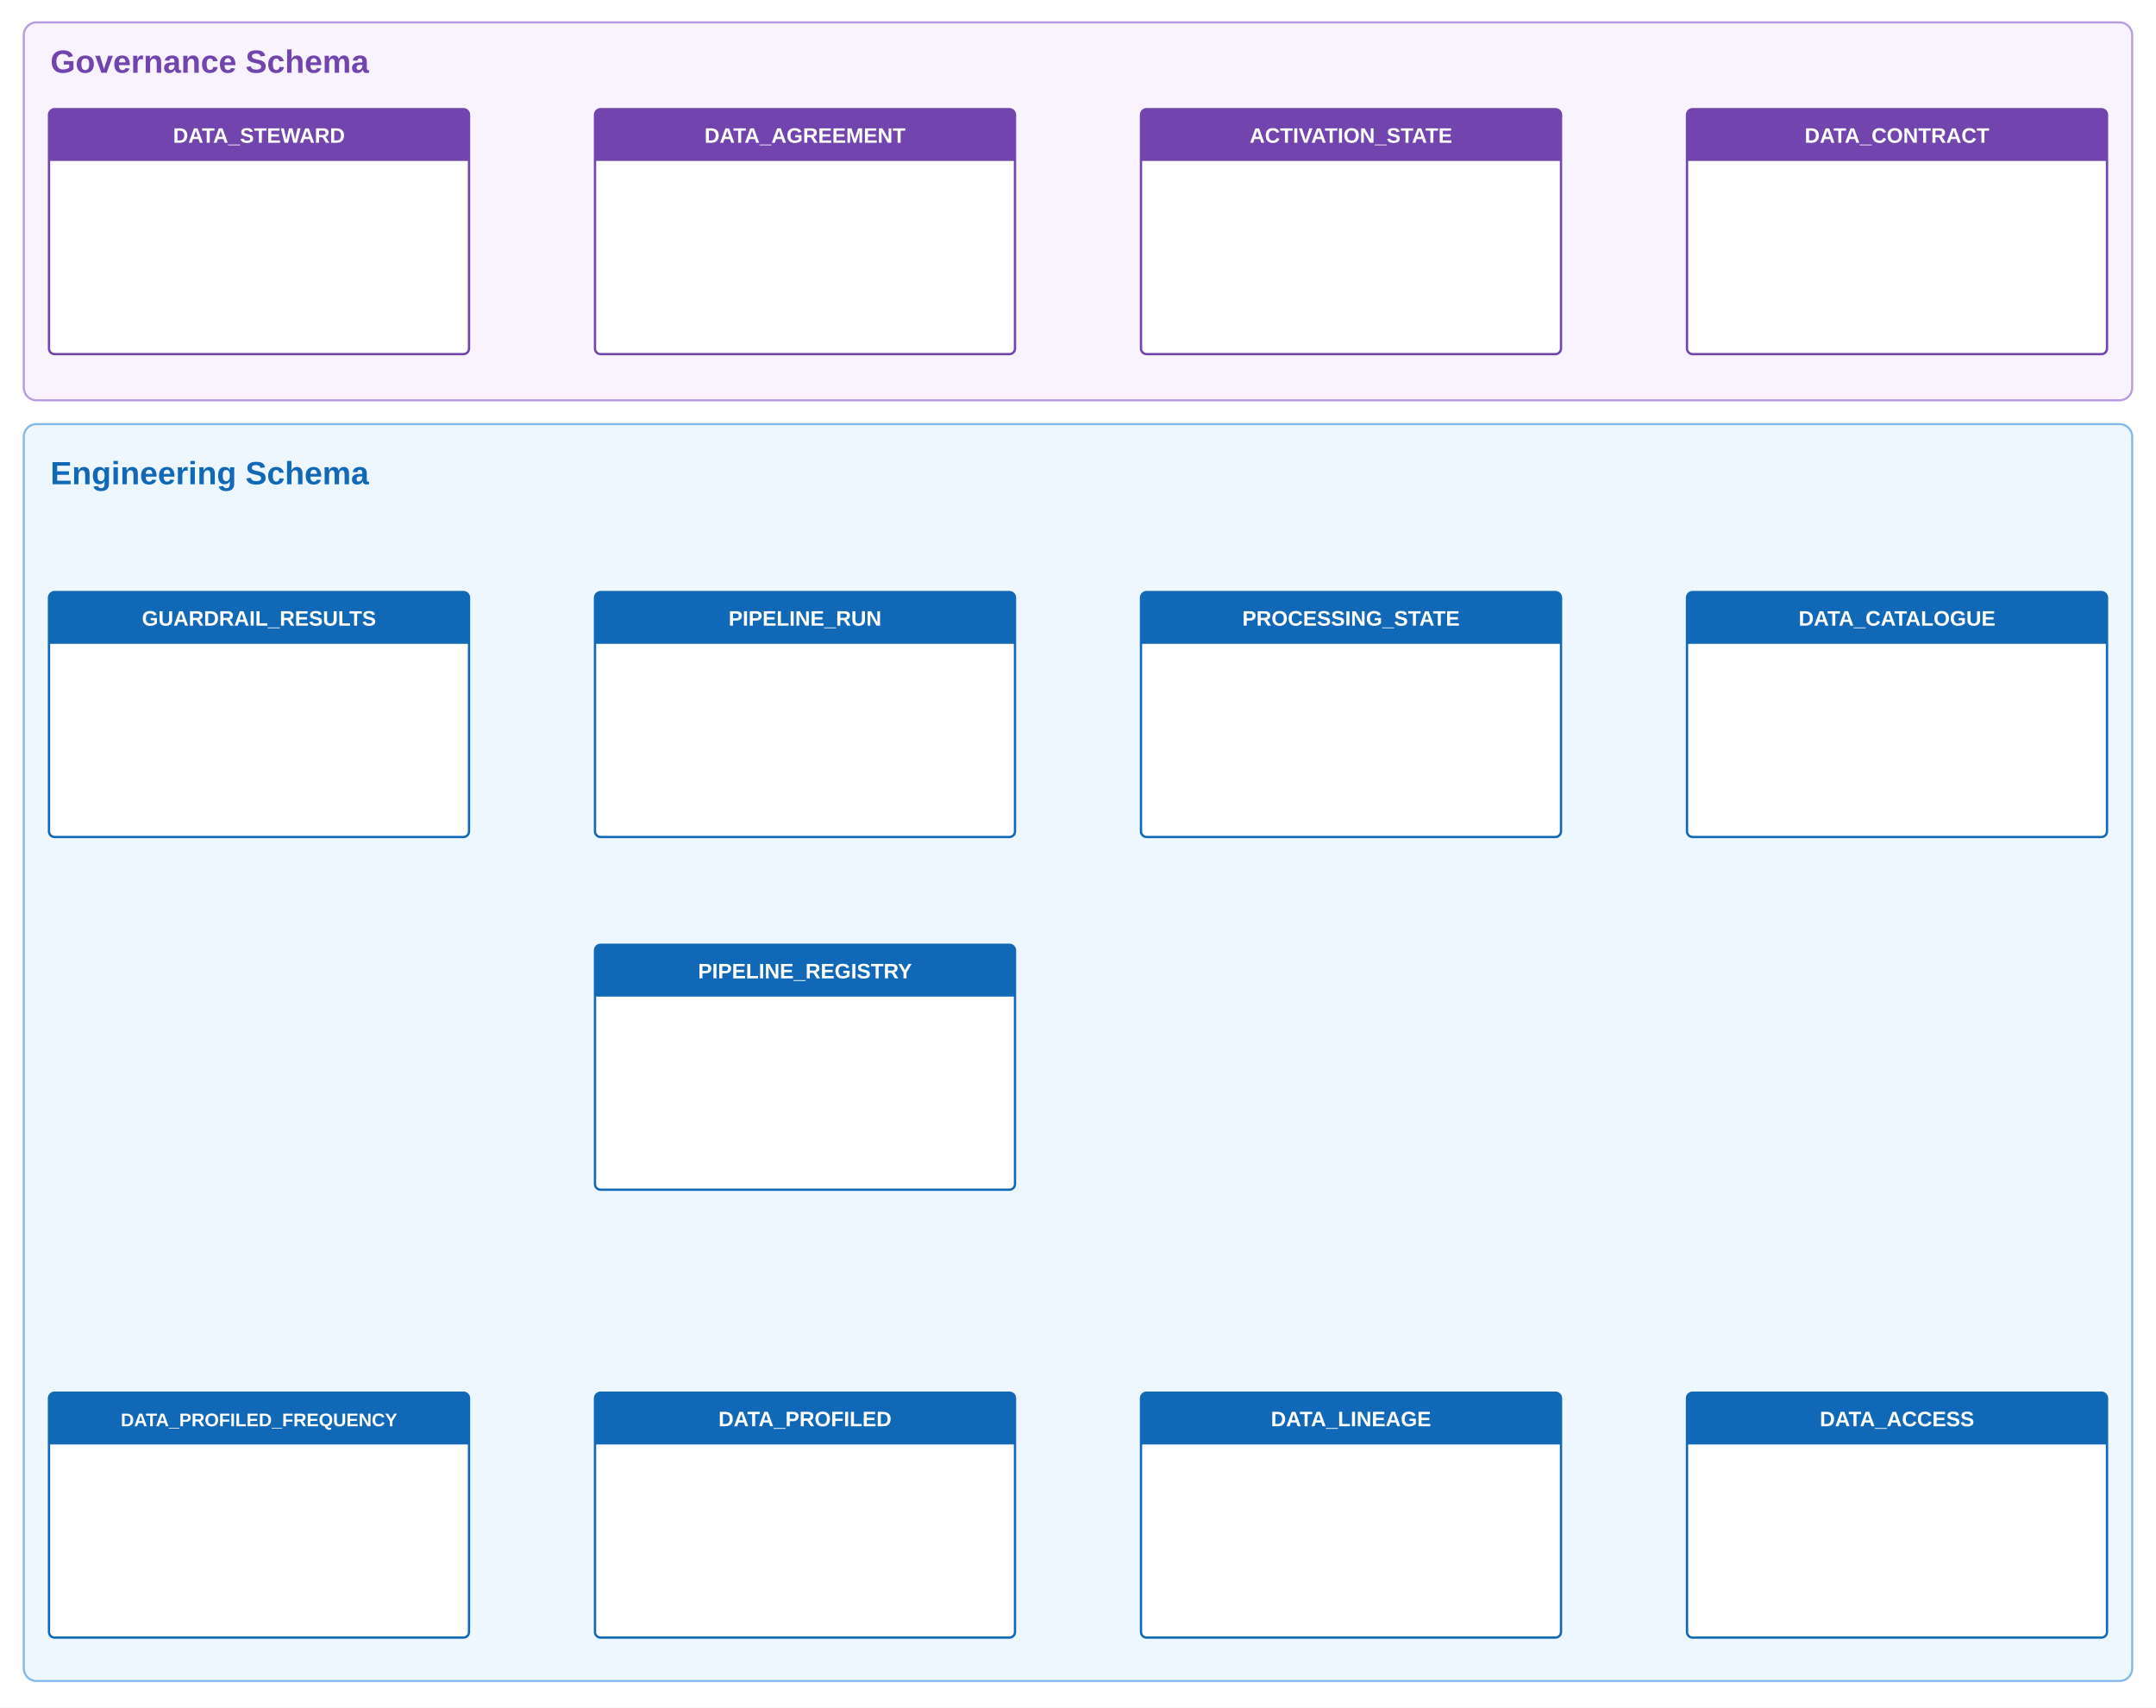
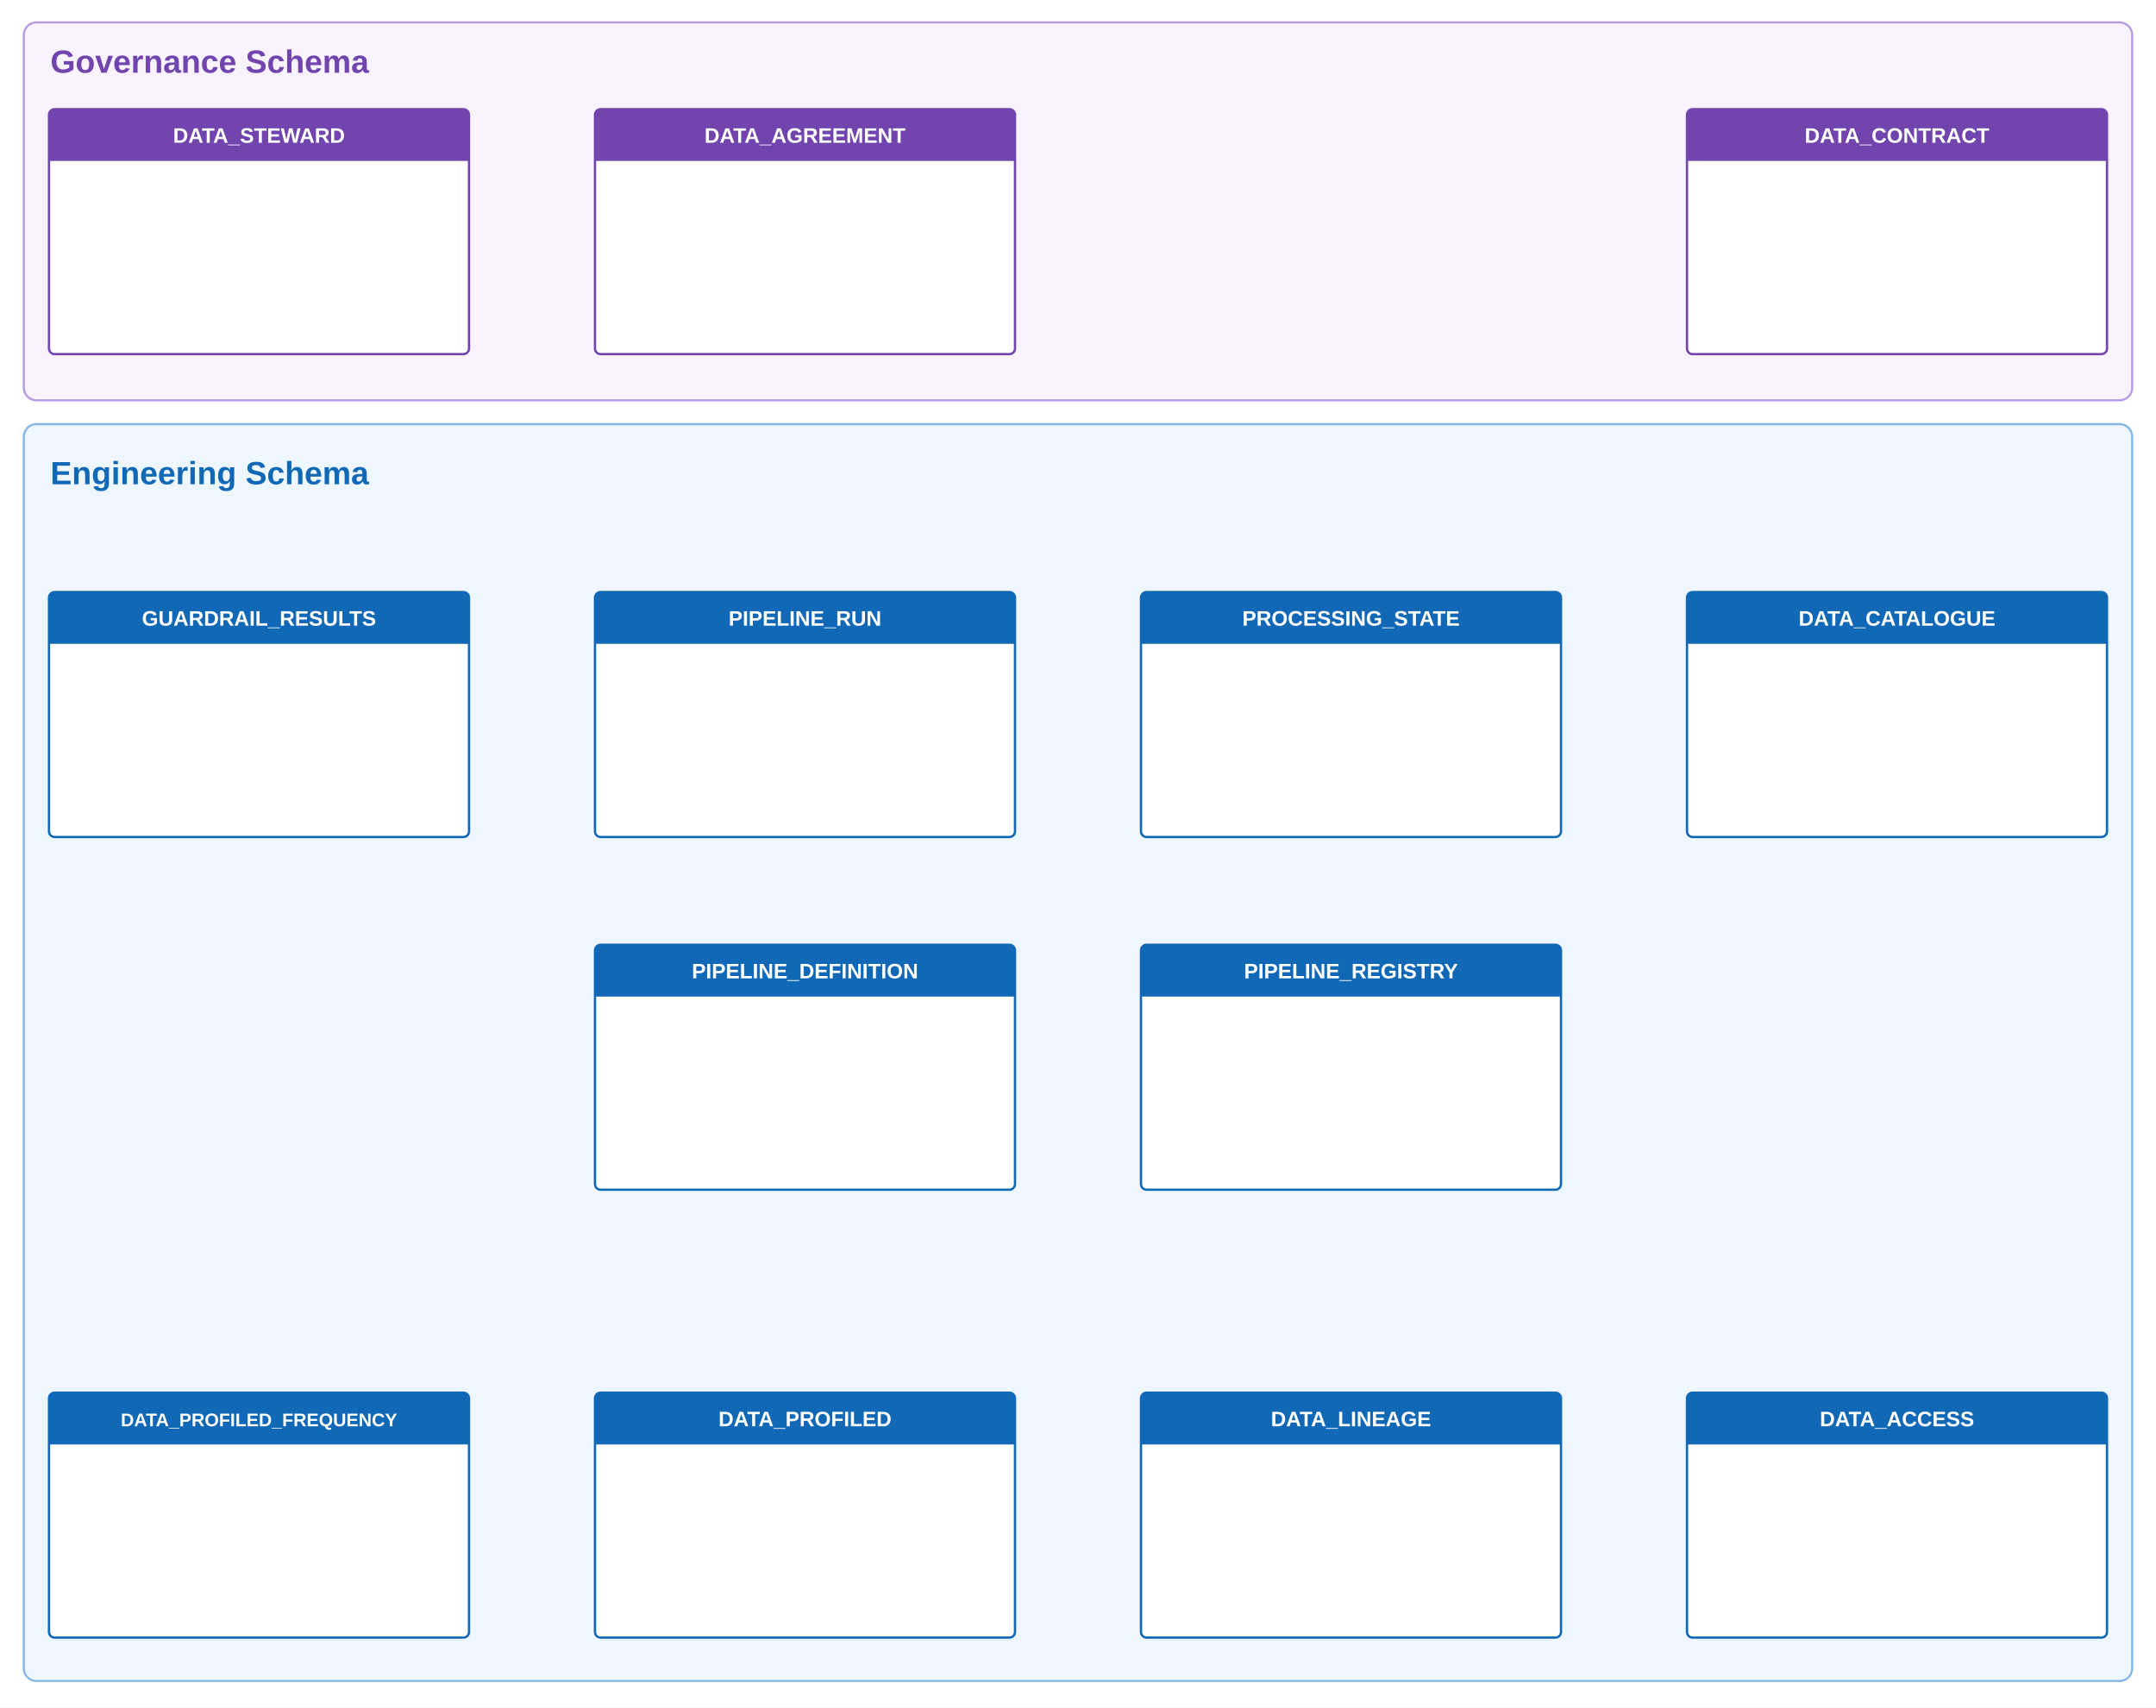
<svg xmlns="http://www.w3.org/2000/svg" xmlns:xlink="http://www.w3.org/1999/xlink" width="1540" height="1220" viewBox="0 0 1540 1220" role="img" aria-label="FabricOps metadata relationship diagram">
  <rect width="1540" height="1220" fill="#FFFFFF" />
  <rect x="17" y="16" width="1506" height="270" rx="9" fill="#F8F3FE" stroke="#B69CE2" stroke-width="1.5" />
  <rect x="17" y="303" width="1506" height="898" rx="9" fill="#EEF7FF" stroke="#83B8EA" stroke-width="1.5" />
  <text x="36" y="52" font-size="23" font-family="Arial, sans-serif" font-weight="700" fill="#7144AE">Governance Schema</text>
  <text x="36" y="346" font-size="23" font-family="Arial, sans-serif" font-weight="700" fill="#1168B6">Engineering Schema</text>
  <a xlink:href="https://voycepeh.github.io/FabricOps-Starter-Kit/reference/metadata/metadata_data_steward/" target="_blank">
    <rect x="35" y="78" width="300" height="175" rx="4" fill="white" stroke="#7144AE" stroke-width="1.65" />
    <path d="M39 78H331Q335 78 335 82V115H35V82Q35 78 39 78Z" fill="#7144AE" />
    <text x="185.0" y="102" text-anchor="middle" font-size="15" font-weight="700" font-family="Arial, sans-serif" fill="white">DATA_STEWARD</text>
  </a>
  <a xlink:href="https://voycepeh.github.io/FabricOps-Starter-Kit/reference/metadata/metadata_data_agreement/" target="_blank">
    <rect x="425" y="78" width="300" height="175" rx="4" fill="white" stroke="#7144AE" stroke-width="1.65" />
    <path d="M429 78H721Q725 78 725 82V115H425V82Q425 78 429 78Z" fill="#7144AE" />
    <text x="575.0" y="102" text-anchor="middle" font-size="15" font-weight="700" font-family="Arial, sans-serif" fill="white">DATA_AGREEMENT</text>
  </a>
-   <a xlink:href="https://voycepeh.github.io/FabricOps-Starter-Kit/reference/metadata/metadata_activation_state/" target="_blank">
-     <rect x="815" y="78" width="300" height="175" rx="4" fill="white" stroke="#7144AE" stroke-width="1.65" />
-     <path d="M819 78H1111Q1115 78 1115 82V115H815V82Q815 78 819 78Z" fill="#7144AE" />
-     <text x="965.0" y="102" text-anchor="middle" font-size="15" font-weight="700" font-family="Arial, sans-serif" fill="white">ACTIVATION_STATE</text>
+   <a xlink:href="https://voycepeh.github.io/FabricOps-Starter-Kit/reference/metadata/metadata_pipeline_registry/" target="_blank" transform="translate(0 597)">
+     <rect x="815" y="78" width="300" height="175" rx="4" fill="white" stroke="#1168B6" stroke-width="1.65" />
+     <path d="M819 78H1111Q1115 78 1115 82V115H815V82Q815 78 819 78Z" fill="#1168B6" />
+     <text x="965.0" y="102" text-anchor="middle" font-size="15" font-weight="700" font-family="Arial, sans-serif" fill="white">PIPELINE_REGISTRY</text>
  </a>
  <a xlink:href="https://voycepeh.github.io/FabricOps-Starter-Kit/reference/metadata/metadata_data_contract/" target="_blank">
    <rect x="1205" y="78" width="300" height="175" rx="4" fill="white" stroke="#7144AE" stroke-width="1.65" />
    <path d="M1209 78H1501Q1505 78 1505 82V115H1205V82Q1205 78 1209 78Z" fill="#7144AE" />
    <text x="1355.0" y="102" text-anchor="middle" font-size="15" font-weight="700" font-family="Arial, sans-serif" fill="white">DATA_CONTRACT</text>
  </a>
  <a xlink:href="https://voycepeh.github.io/FabricOps-Starter-Kit/reference/metadata/metadata_guardrail_results/" target="_blank">
    <rect x="35" y="423" width="300" height="175" rx="4" fill="white" stroke="#1168B6" stroke-width="1.65" />
    <path d="M39 423H331Q335 423 335 427V460H35V427Q35 423 39 423Z" fill="#1168B6" />
    <text x="185.0" y="447" text-anchor="middle" font-size="15" font-weight="700" font-family="Arial, sans-serif" fill="white">GUARDRAIL_RESULTS</text>
  </a>
  <a xlink:href="https://voycepeh.github.io/FabricOps-Starter-Kit/reference/metadata/metadata_pipeline_run/" target="_blank">
    <rect x="425" y="423" width="300" height="175" rx="4" fill="white" stroke="#1168B6" stroke-width="1.65" />
    <path d="M429 423H721Q725 423 725 427V460H425V427Q425 423 429 423Z" fill="#1168B6" />
    <text x="575.0" y="447" text-anchor="middle" font-size="15" font-weight="700" font-family="Arial, sans-serif" fill="white">PIPELINE_RUN</text>
  </a>
  <a xlink:href="https://voycepeh.github.io/FabricOps-Starter-Kit/reference/metadata/metadata_processing_state/" target="_blank">
    <rect x="815" y="423" width="300" height="175" rx="4" fill="white" stroke="#1168B6" stroke-width="1.65" />
    <path d="M819 423H1111Q1115 423 1115 427V460H815V427Q815 423 819 423Z" fill="#1168B6" />
    <text x="965.0" y="447" text-anchor="middle" font-size="15" font-weight="700" font-family="Arial, sans-serif" fill="white">PROCESSING_STATE</text>
  </a>
  <a xlink:href="https://voycepeh.github.io/FabricOps-Starter-Kit/reference/metadata/metadata_data_catalogue/" target="_blank">
    <rect x="1205" y="423" width="300" height="175" rx="4" fill="white" stroke="#1168B6" stroke-width="1.65" />
    <path d="M1209 423H1501Q1505 423 1505 427V460H1205V427Q1205 423 1209 423Z" fill="#1168B6" />
    <text x="1355.0" y="447" text-anchor="middle" font-size="15" font-weight="700" font-family="Arial, sans-serif" fill="white">DATA_CATALOGUE</text>
  </a>
  <a xlink:href="https://voycepeh.github.io/FabricOps-Starter-Kit/reference/metadata/metadata_data_profiled_frequency/" target="_blank" transform="translate(0 180)">
    <rect x="35" y="815" width="300" height="175" rx="4" fill="white" stroke="#1168B6" stroke-width="1.65" />
    <path d="M39 815H331Q335 815 335 819V852H35V819Q35 815 39 815Z" fill="#1168B6" />
    <text x="185.0" y="839" text-anchor="middle" font-size="13.1" font-weight="700" font-family="Arial, sans-serif" fill="white">DATA_PROFILED_FREQUENCY</text>
  </a>
  <a xlink:href="https://voycepeh.github.io/FabricOps-Starter-Kit/reference/metadata/metadata_data_profiled/" target="_blank" transform="translate(0 180)">
    <rect x="425" y="815" width="300" height="175" rx="4" fill="white" stroke="#1168B6" stroke-width="1.65" />
    <path d="M429 815H721Q725 815 725 819V852H425V819Q425 815 429 815Z" fill="#1168B6" />
    <text x="575.0" y="839" text-anchor="middle" font-size="15" font-weight="700" font-family="Arial, sans-serif" fill="white">DATA_PROFILED</text>
  </a>
  <a xlink:href="https://voycepeh.github.io/FabricOps-Starter-Kit/reference/metadata/metadata_data_lineage/" target="_blank" transform="translate(0 180)">
    <rect x="815" y="815" width="300" height="175" rx="4" fill="white" stroke="#1168B6" stroke-width="1.65" />
    <path d="M819 815H1111Q1115 815 1115 819V852H815V819Q815 815 819 815Z" fill="#1168B6" />
    <text x="965.0" y="839" text-anchor="middle" font-size="15" font-weight="700" font-family="Arial, sans-serif" fill="white">DATA_LINEAGE</text>
  </a>
  <a xlink:href="https://voycepeh.github.io/FabricOps-Starter-Kit/reference/metadata/metadata_data_access/" target="_blank" transform="translate(0 180)">
    <rect x="1205" y="815" width="300" height="175" rx="4" fill="white" stroke="#1168B6" stroke-width="1.65" />
    <path d="M1209 815H1501Q1505 815 1505 819V852H1205V819Q1205 815 1209 815Z" fill="#1168B6" />
    <text x="1355.0" y="839" text-anchor="middle" font-size="15" font-weight="700" font-family="Arial, sans-serif" fill="white">DATA_ACCESS</text>
  </a>
-   <a xlink:href="https://voycepeh.github.io/FabricOps-Starter-Kit/reference/metadata/metadata_pipeline_registry/" target="_blank">
+   <a xlink:href="https://voycepeh.github.io/FabricOps-Starter-Kit/reference/metadata/metadata_pipeline_definition/" target="_blank">
    <rect x="425" y="675" width="300" height="175" rx="4" fill="white" stroke="#1168B6" stroke-width="1.65" />
    <path d="M429 675H721Q725 675 725 679V712H425V679Q425 675 429 675Z" fill="#1168B6" />
-     <text x="575" y="699" text-anchor="middle" font-size="15" font-weight="700" font-family="Arial, sans-serif" fill="white">PIPELINE_REGISTRY</text>
+     <text x="575" y="699" text-anchor="middle" font-size="15" font-weight="700" font-family="Arial, sans-serif" fill="white">PIPELINE_DEFINITION</text>
  </a>
</svg>
